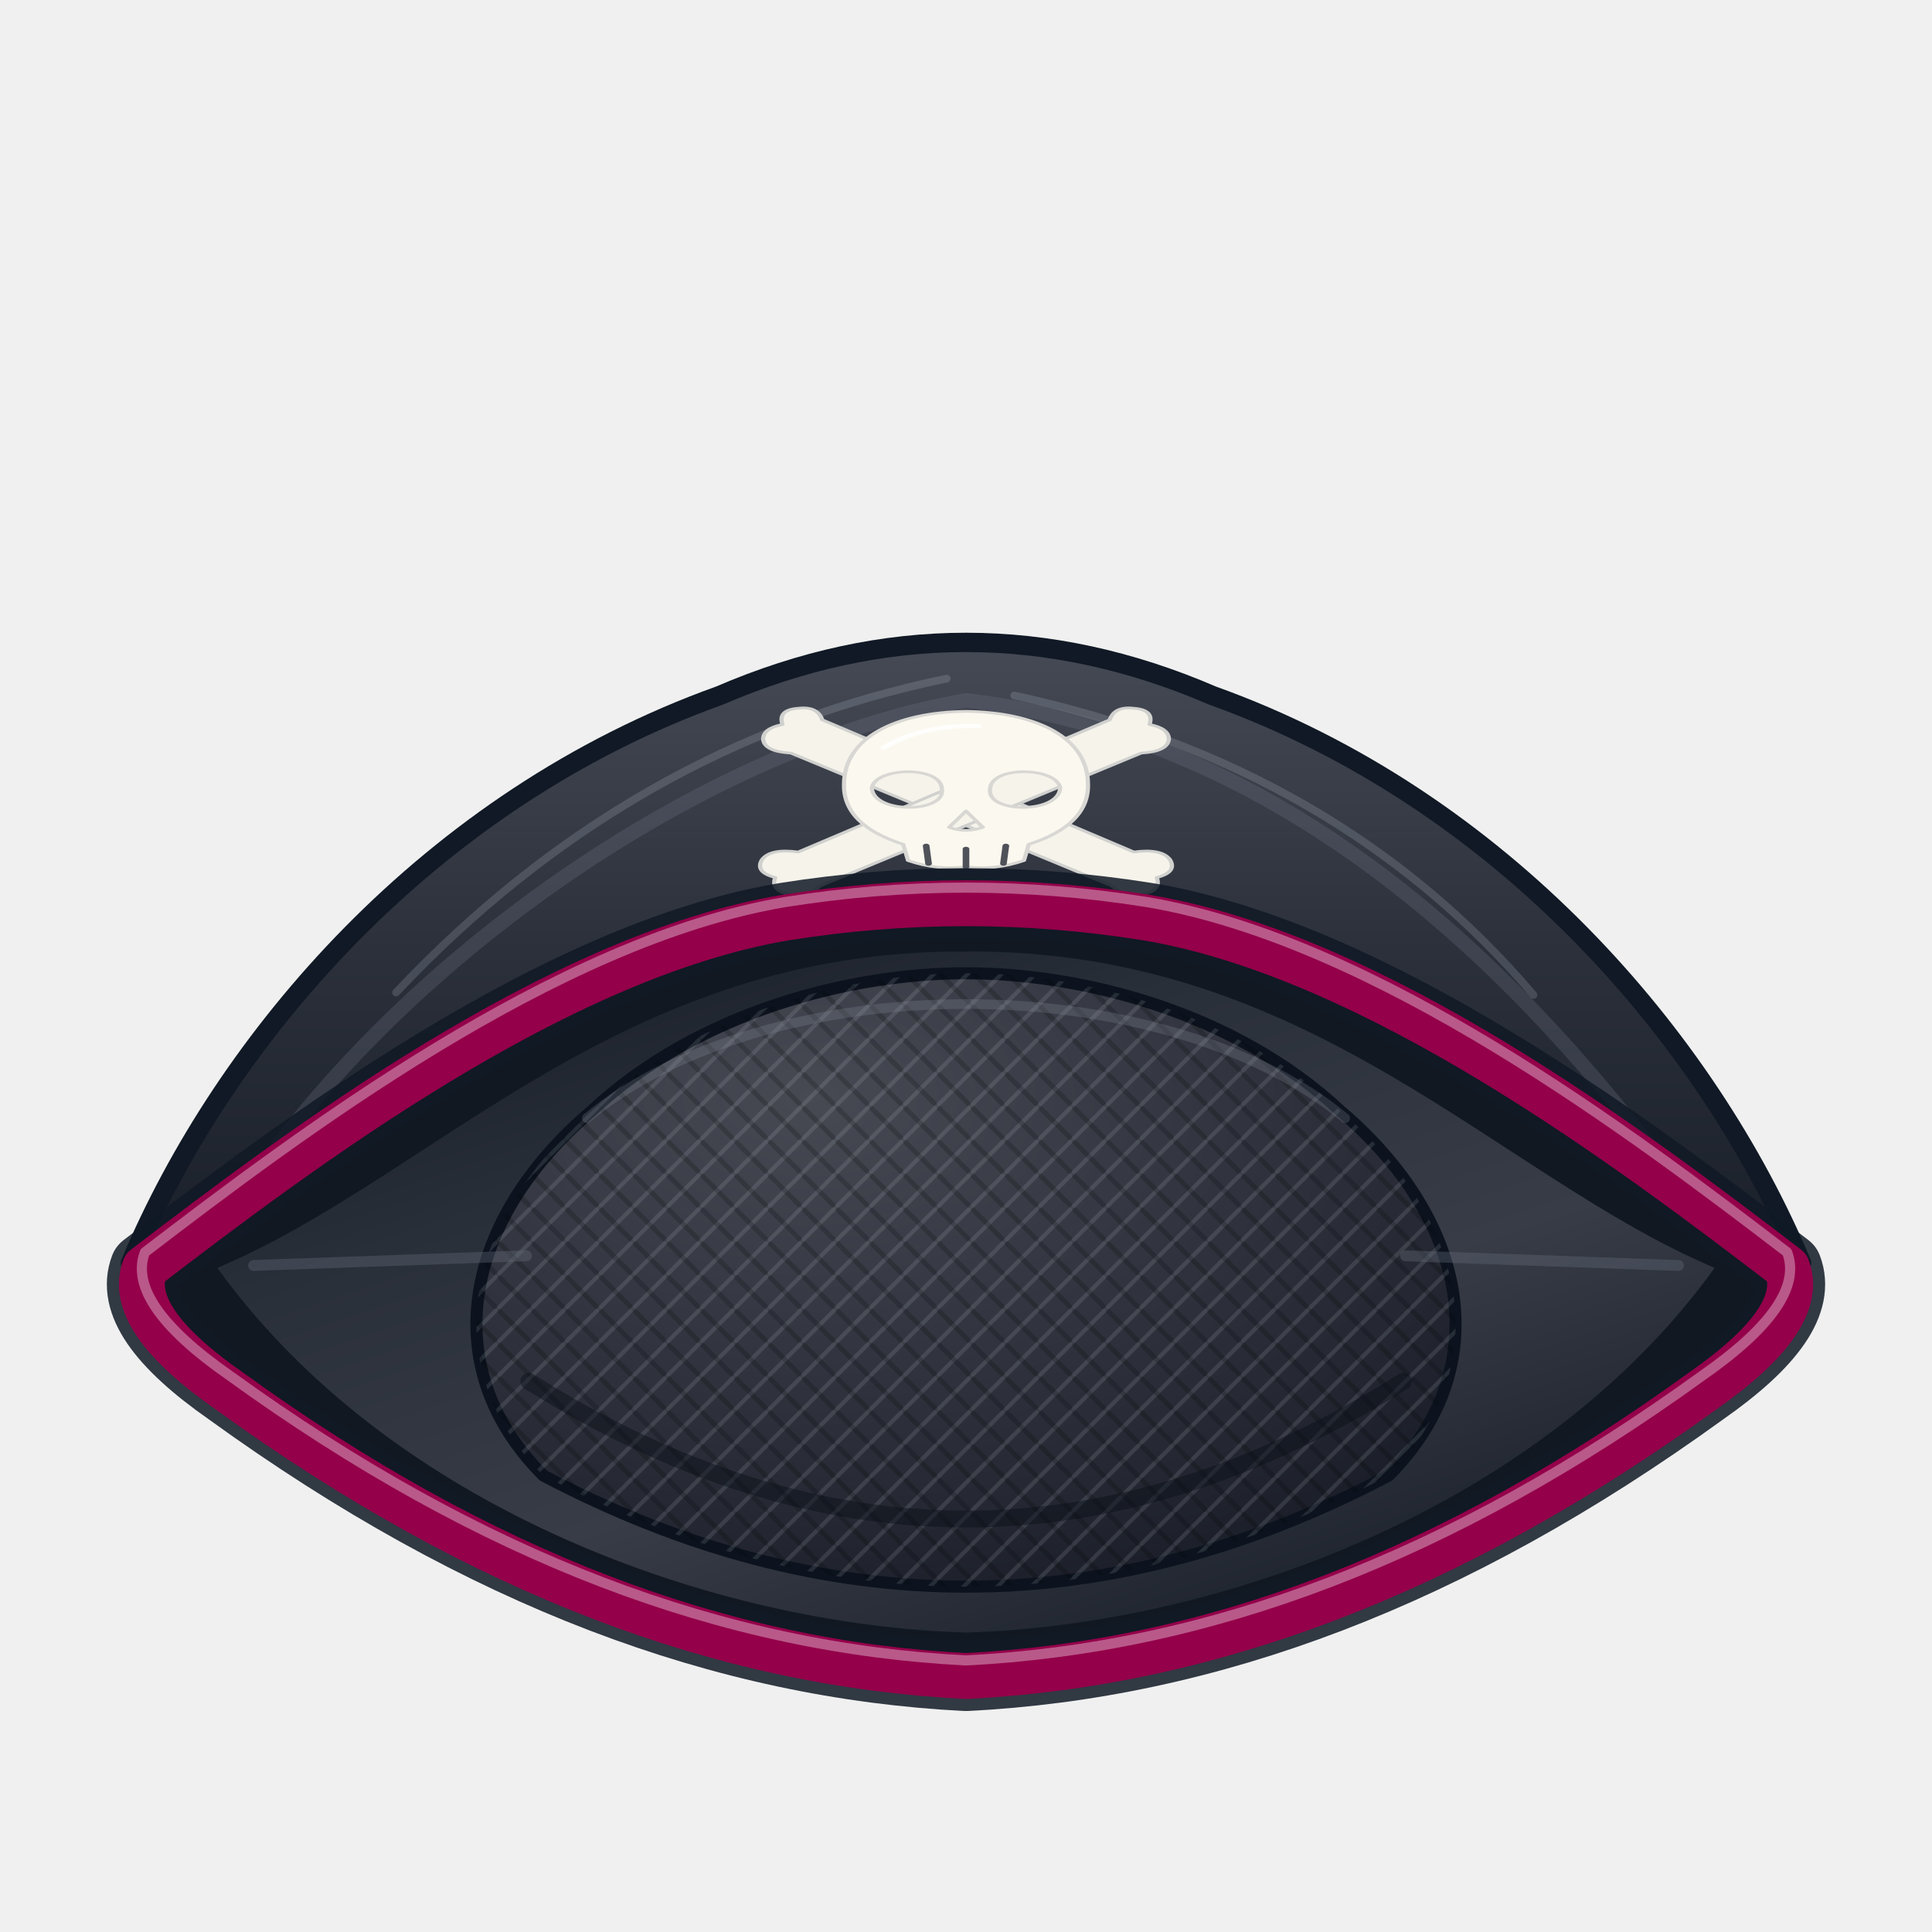
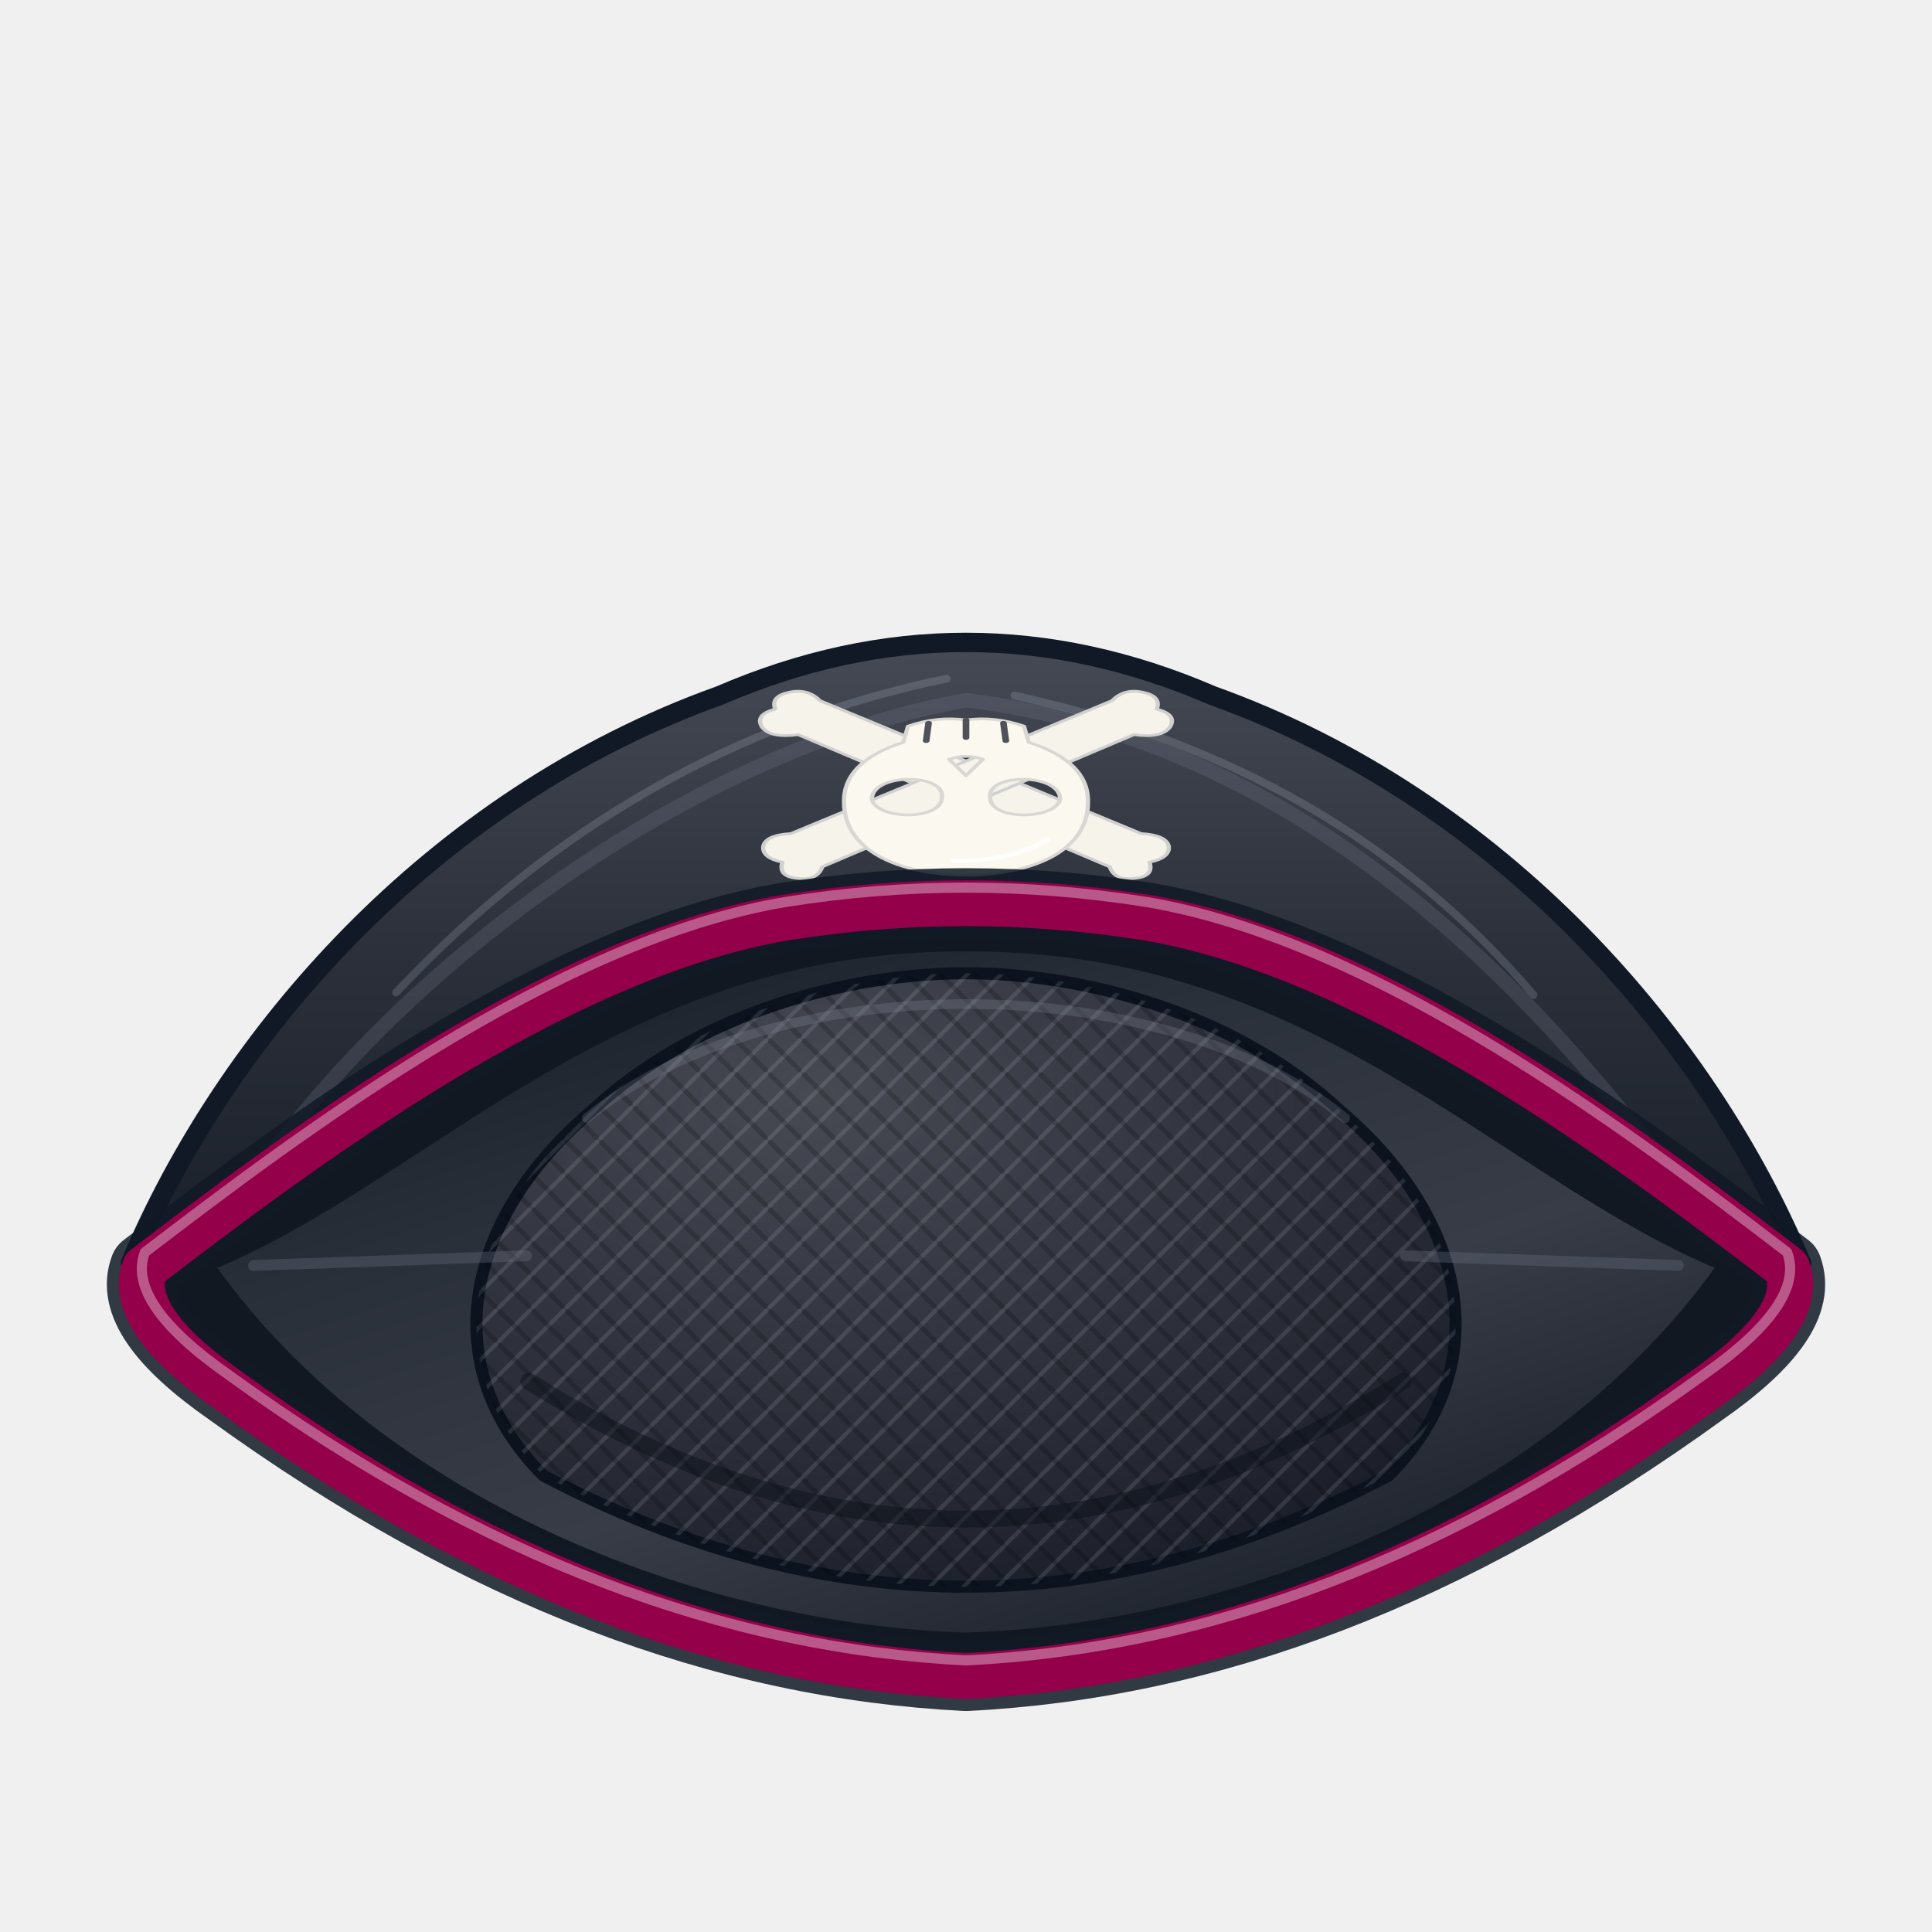
<svg xmlns="http://www.w3.org/2000/svg" width="80" height="80" viewBox="-8 -8 80 80" role="img" aria-label="GAME FRIENDS pirate hat — top-down, upper trim in player color" color="#94004a" data-cosmetic="pirate-hat" data-view="top-down" data-anchor="32 32" data-color-binding="root-color">
  <defs>
    <radialGradient id="gf-pirate-top-94004a-felt" cx=".34" cy=".2" r=".95">
      <stop offset="0" stop-color="#474a53" />
      <stop offset=".36" stop-color="#363943" />
      <stop offset=".75" stop-color="#242731" />
      <stop offset="1" stop-color="#151923" />
    </radialGradient>
    <linearGradient id="gf-pirate-top-94004a-crown" x1=".08" y1="0" x2=".8" y2="1">
      <stop offset="0" stop-color="#151a24" />
      <stop offset=".3" stop-color="#292f39" />
      <stop offset=".64" stop-color="#383c46" />
      <stop offset="1" stop-color="#181e28" />
    </linearGradient>
    <linearGradient id="gf-pirate-top-94004a-fold" x1="0" y1="0" x2="0" y2="1">
      <stop offset="0" stop-color="#454a55" />
      <stop offset=".43" stop-color="#2b303b" />
      <stop offset="1" stop-color="#141a24" />
    </linearGradient>
    <pattern id="gf-pirate-top-94004a-weave" width="1.4" height="1.4" patternUnits="userSpaceOnUse">
      <path d="M-.35 .35 L.35-.35 M0 1.4 L1.4 0 M1.05 1.75 L1.75 1.05" fill="none" stroke="#d4d8df" stroke-width=".17" stroke-opacity=".13" />
      <path d="M0 0 L1.4 1.4" fill="none" stroke="#000000" stroke-width=".2" stroke-opacity=".18" />
    </pattern>
  </defs>
  <g stroke-linecap="round" stroke-linejoin="round">
    <g data-part="front-fold">
      <path d="M-2.6 44.3 C1.3 35 9.8 25.1 21.8 20.8 Q32 16.4 42.2 20.8 C54.2 25.1 62.7 35 66.6 44.3 L62.8 48.2 Q32 34.6 1.2 48.2 Z" fill="url(#gf-pirate-top-94004a-fold)" stroke="#101925" stroke-width=".8" />
      <path d="M1.1 43 C7.1 32.8 20.5 23 32 21 Q49 23 62.9 43" fill="none" stroke="#747a88" stroke-width=".6" stroke-opacity=".26" />
      <path d="M8.4 33.1 Q18.1 22.8 31.2 20.1 M34 20.8 Q47.4 23.7 55.5 33.2" fill="none" stroke="#d1d5df" stroke-width=".32" stroke-opacity=".18" />
-       <g id="gf-pirate-top-94004a-skull" data-part="skull-and-bones" transform="translate(32 25.2) scale(.5 .32)" stroke-linecap="round" stroke-linejoin="round">
+       <g id="gf-pirate-top-94004a-skull" data-part="skull-and-bones" transform="translate(32 24.5) rotate(180) scale(.5 .32)" stroke-linecap="round" stroke-linejoin="round">
        <path d="M-14.5-6.3 Q-16.7-6.5-16.8-8.1 Q-16.8-9.5-15.2-10 Q-15.6-11.9-13.9-12.1 Q-12.3-12.4-11.9-10.6 L13.9 6.5 Q16.2 6 16.9 7.5 Q17.5 9.1 15.8 9.8 Q16.2 11.5 14.6 12 Q13.1 12.5 12.1 10.9 Z" fill="#f6f3eb" stroke="#d0d1ce" stroke-width=".35" />
        <g transform="scale(-1 1)">
          <path d="M-14.5-6.3 Q-16.7-6.5-16.8-8.1 Q-16.8-9.5-15.2-10 Q-15.6-11.9-13.9-12.1 Q-12.3-12.4-11.9-10.6 L13.9 6.5 Q16.2 6 16.9 7.5 Q17.5 9.1 15.8 9.8 Q16.2 11.5 14.6 12 Q13.1 12.5 12.1 10.9 Z" fill="#f6f3eb" stroke="#d0d1ce" stroke-width=".35" />
        </g>
        <path d="M-10.1-2.3 C-10.1-8.3-5.8-11.6 0-11.7 C5.8-11.6 10.1-8.3 10.1-2.3 Q10.2 3 5.2 5.5 L4.8 7.6 Q2.4 8.9 0 8.4 Q-2.4 8.9-4.8 7.6 L-5.2 5.5 Q-10.2 3-10.1-2.3 Z M-7.8-1.8 C-7.5-4.5-2.1-4.7-2-1.7 C-1.6 1.5-7.7 1.6-7.8-1.8 Z M2-1.7 C2.1-4.7 7.5-4.5 7.8-1.8 C7.7 1.6 1.6 1.5 2-1.7 Z M0 1.2 L-1.4 3.3 Q0 4.1 1.4 3.3 Z" fill="#fbf8ef" stroke="#d8d7d3" stroke-width=".35" fill-rule="evenodd" />
        <path d="M-3.3 5.7 L-3.1 8 M0 6.1 V8.4 M3.3 5.7 L3.1 8" fill="none" stroke="#50525a" stroke-width=".55" />
        <path d="M-6.8-7 Q-3.6-10 1-9.8" fill="none" stroke="#ffffff" stroke-width=".55" stroke-opacity=".8" />
      </g>
    </g>
    <g data-part="recessed-crown">
      <path d="M-2 44.5 C4.4 39.6 15 31.6 24.5 30 Q32 28.8 39.5 30 C49 31.6 59.6 39.6 66 44.5 Q66.8 46.6 62.5 49.6 C52 57.2 42 60.9 32 61.4 C22 60.9 12 57.2 1.5 49.6 Q-2.8 46.6-2 44.5 Z" fill="#111822" stroke="#101720" stroke-width=".7" />
      <path d="M1 44.5 C10 40.7 17.7 31.3 32 31.4 C46.3 31.3 54 40.7 63 44.5 C55.8 54.5 42.4 59.3 32 59.6 C21.6 59.3 8.2 54.5 1 44.5 Z" fill="url(#gf-pirate-top-94004a-crown)" />
      <path d="M16.5 38 C20.9 33.9 27.2 32.3 32 32.3 C36.8 32.3 43.1 33.9 47.5 38 C52.8 42.5 54 48.6 49.5 53.1 Q32 62.3 14.5 53.1 C10 48.6 11.2 42.5 16.5 38 Z" fill="url(#gf-pirate-top-94004a-felt)" stroke="#0c131e" stroke-width=".5" />
      <path d="M16.5 38 C20.9 33.9 27.2 32.3 32 32.3 C36.8 32.3 43.1 33.9 47.5 38 C52.8 42.5 54 48.6 49.5 53.1 Q32 62.3 14.5 53.1 C10 48.6 11.2 42.5 16.5 38 Z" fill="url(#gf-pirate-top-94004a-weave)" />
      <path d="M16.3 38.3 C23.9 32 40.1 32 47.7 38.3" fill="none" stroke="#8b929e" stroke-width=".4" stroke-opacity=".24" />
      <path d="M13.9 49.2 Q32 60.6 50.1 49.2" fill="none" stroke="#070e18" stroke-width=".7" stroke-opacity=".45" />
      <path d="M2.5 44.4 L13.8 44 M50.2 44 L61.5 44.4" fill="none" stroke="#68717e" stroke-width=".45" stroke-opacity=".35" />
    </g>
    <g data-part="upper-trim" data-color-source="currentColor" stroke-linecap="round" stroke-linejoin="round">
      <path d="M-2 44.5 C4.4 39.6 15 31.6 24.5 30 Q32 28.8 39.5 30 C49 31.6 59.6 39.6 66 44.5 Q66.8 46.6 62.5 49.6 C52 57.2 42 60.9 32 61.4 C22 60.9 12 57.2 1.5 49.6 Q-2.8 46.6-2 44.5 Z" fill="none" stroke="#101925" stroke-width="2.9" stroke-opacity=".85" />
      <path d="M-2 44.5 C4.4 39.6 15 31.6 24.5 30 Q32 28.8 39.5 30 C49 31.6 59.6 39.6 66 44.5 Q66.8 46.6 62.5 49.6 C52 57.2 42 60.9 32 61.4 C22 60.9 12 57.2 1.5 49.6 Q-2.8 46.6-2 44.5 Z" fill="none" stroke="currentColor" stroke-width="1.9" />
      <g transform="translate(0 -0.646)">
        <path d="M-2 44.5 C4.4 39.6 15 31.6 24.5 30 Q32 28.8 39.5 30 C49 31.6 59.6 39.6 66 44.5 Q66.8 46.6 62.5 49.6 C52 57.2 42 60.9 32 61.4 C22 60.9 12 57.2 1.5 49.6 Q-2.8 46.6-2 44.5 Z" fill="none" stroke="#ffffff" stroke-width="0.42" stroke-opacity=".35" />
      </g>
    </g>
  </g>
</svg>
